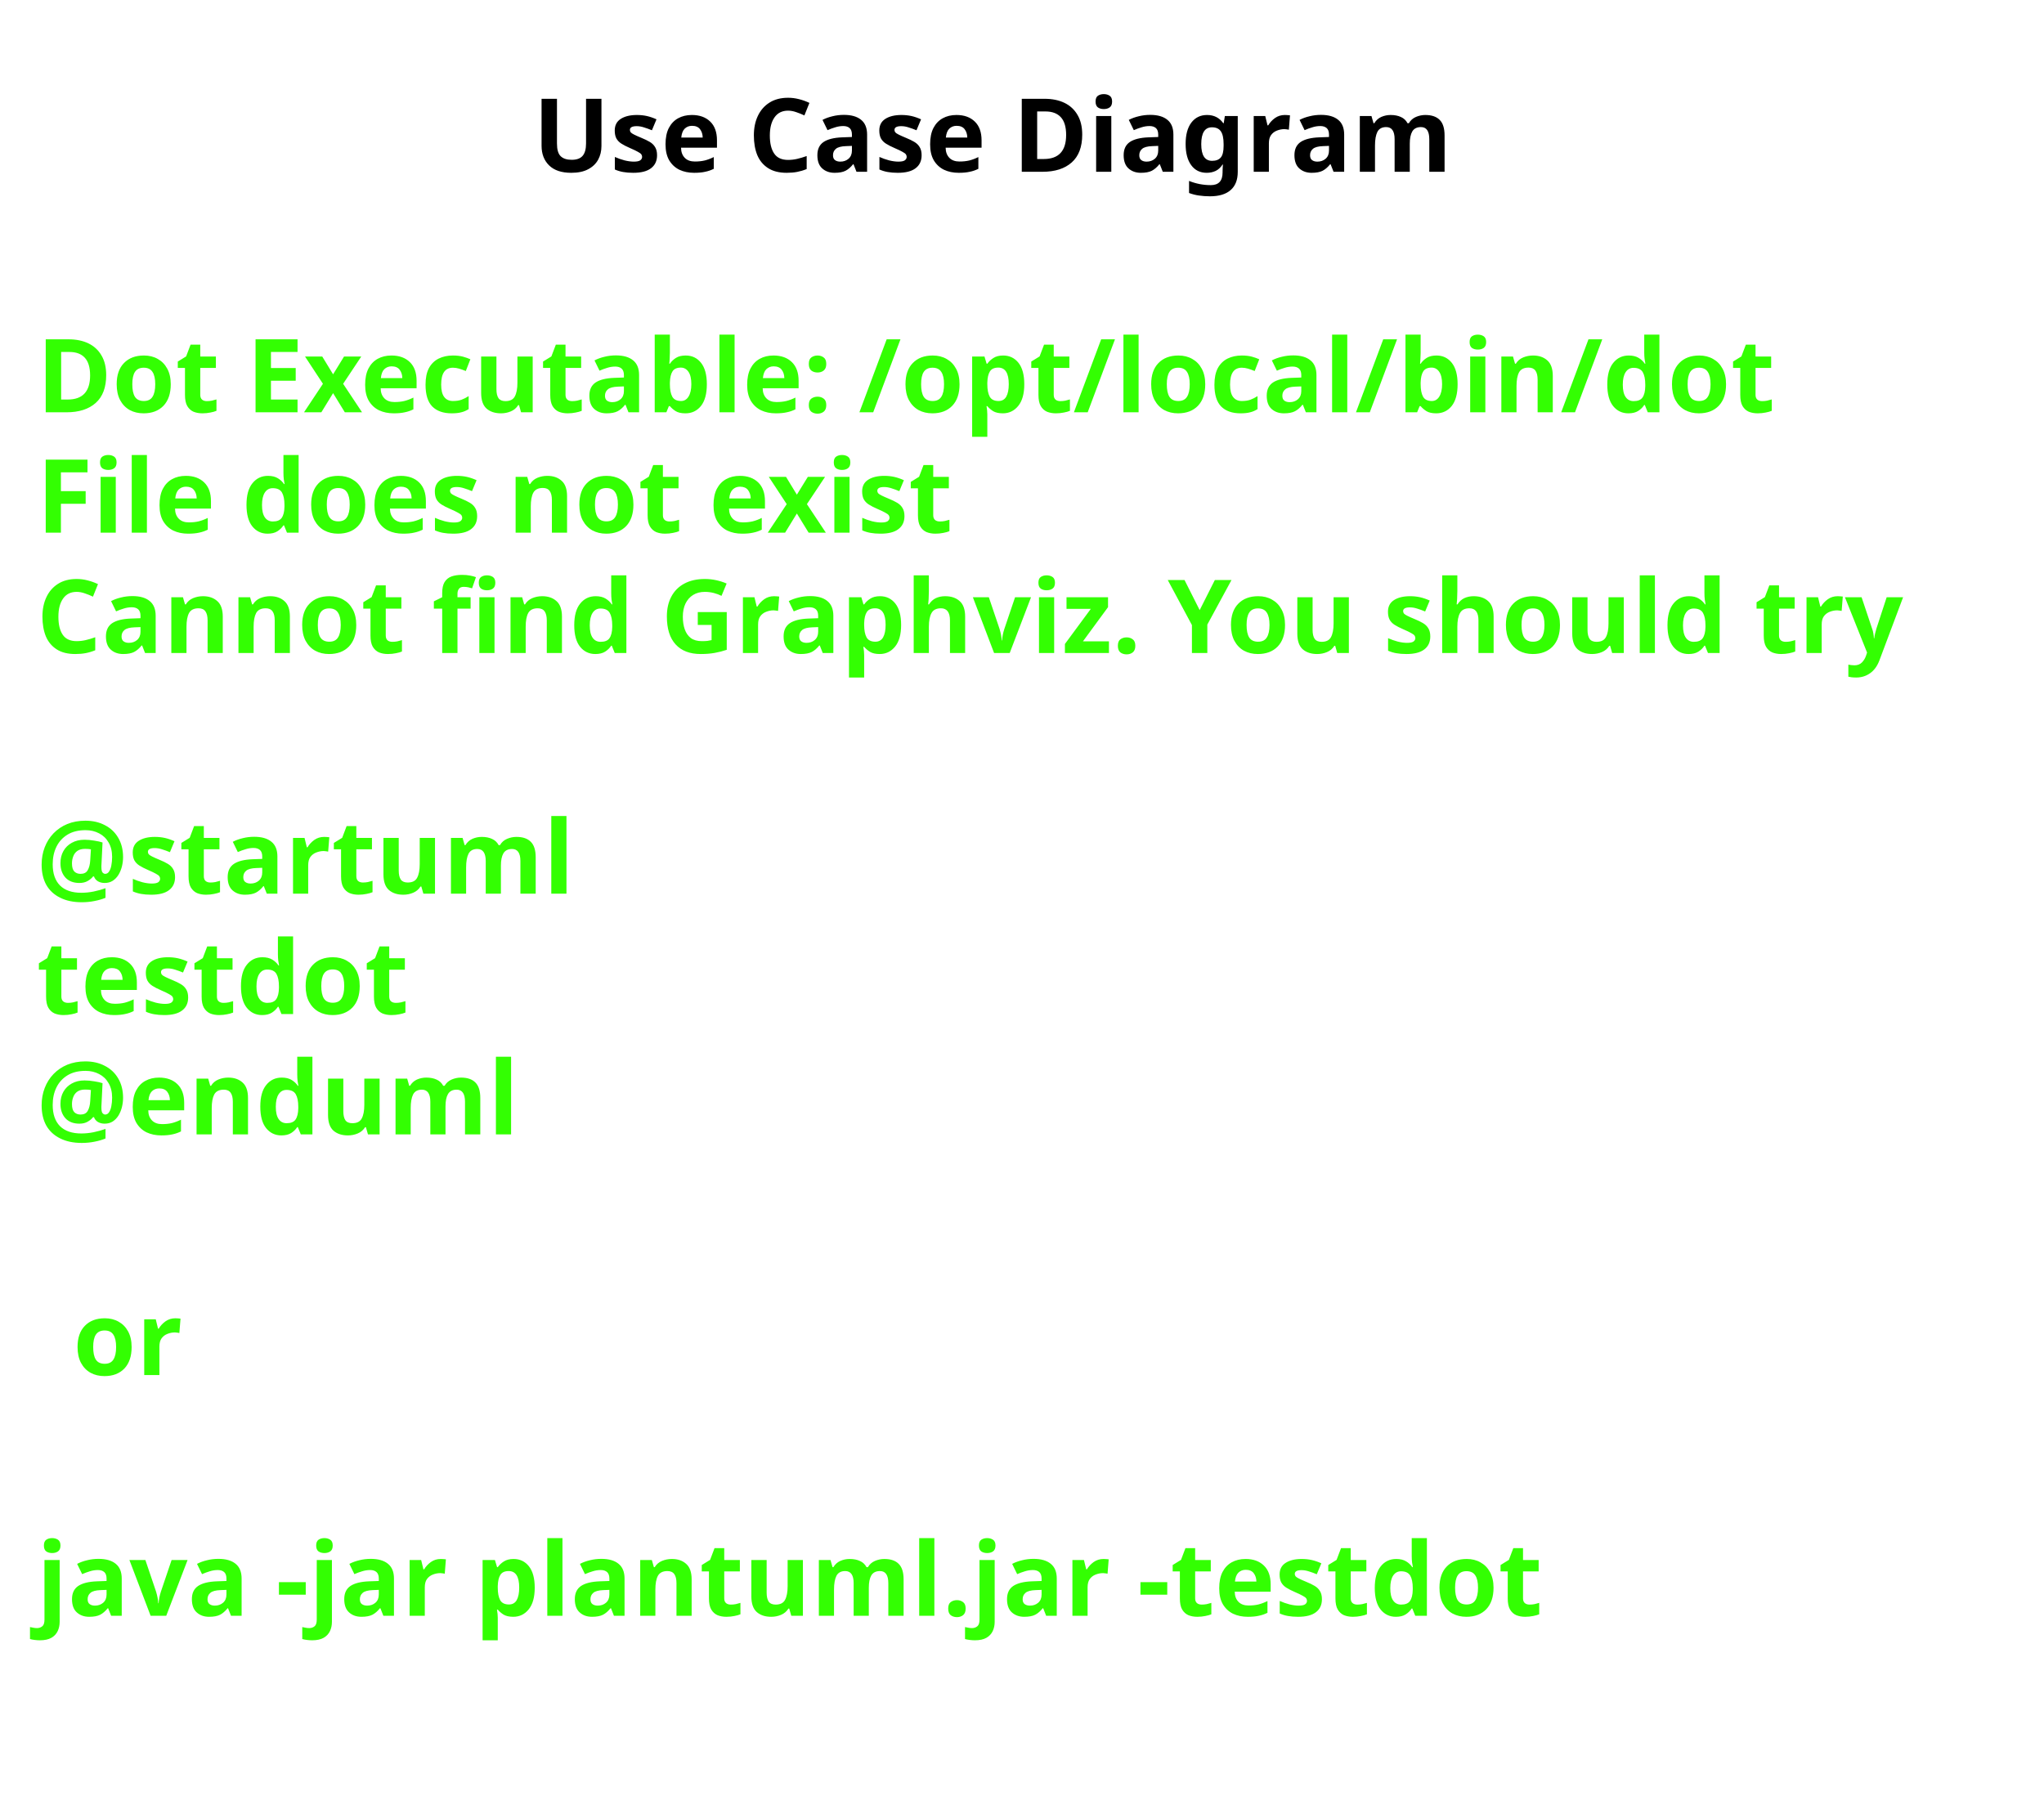
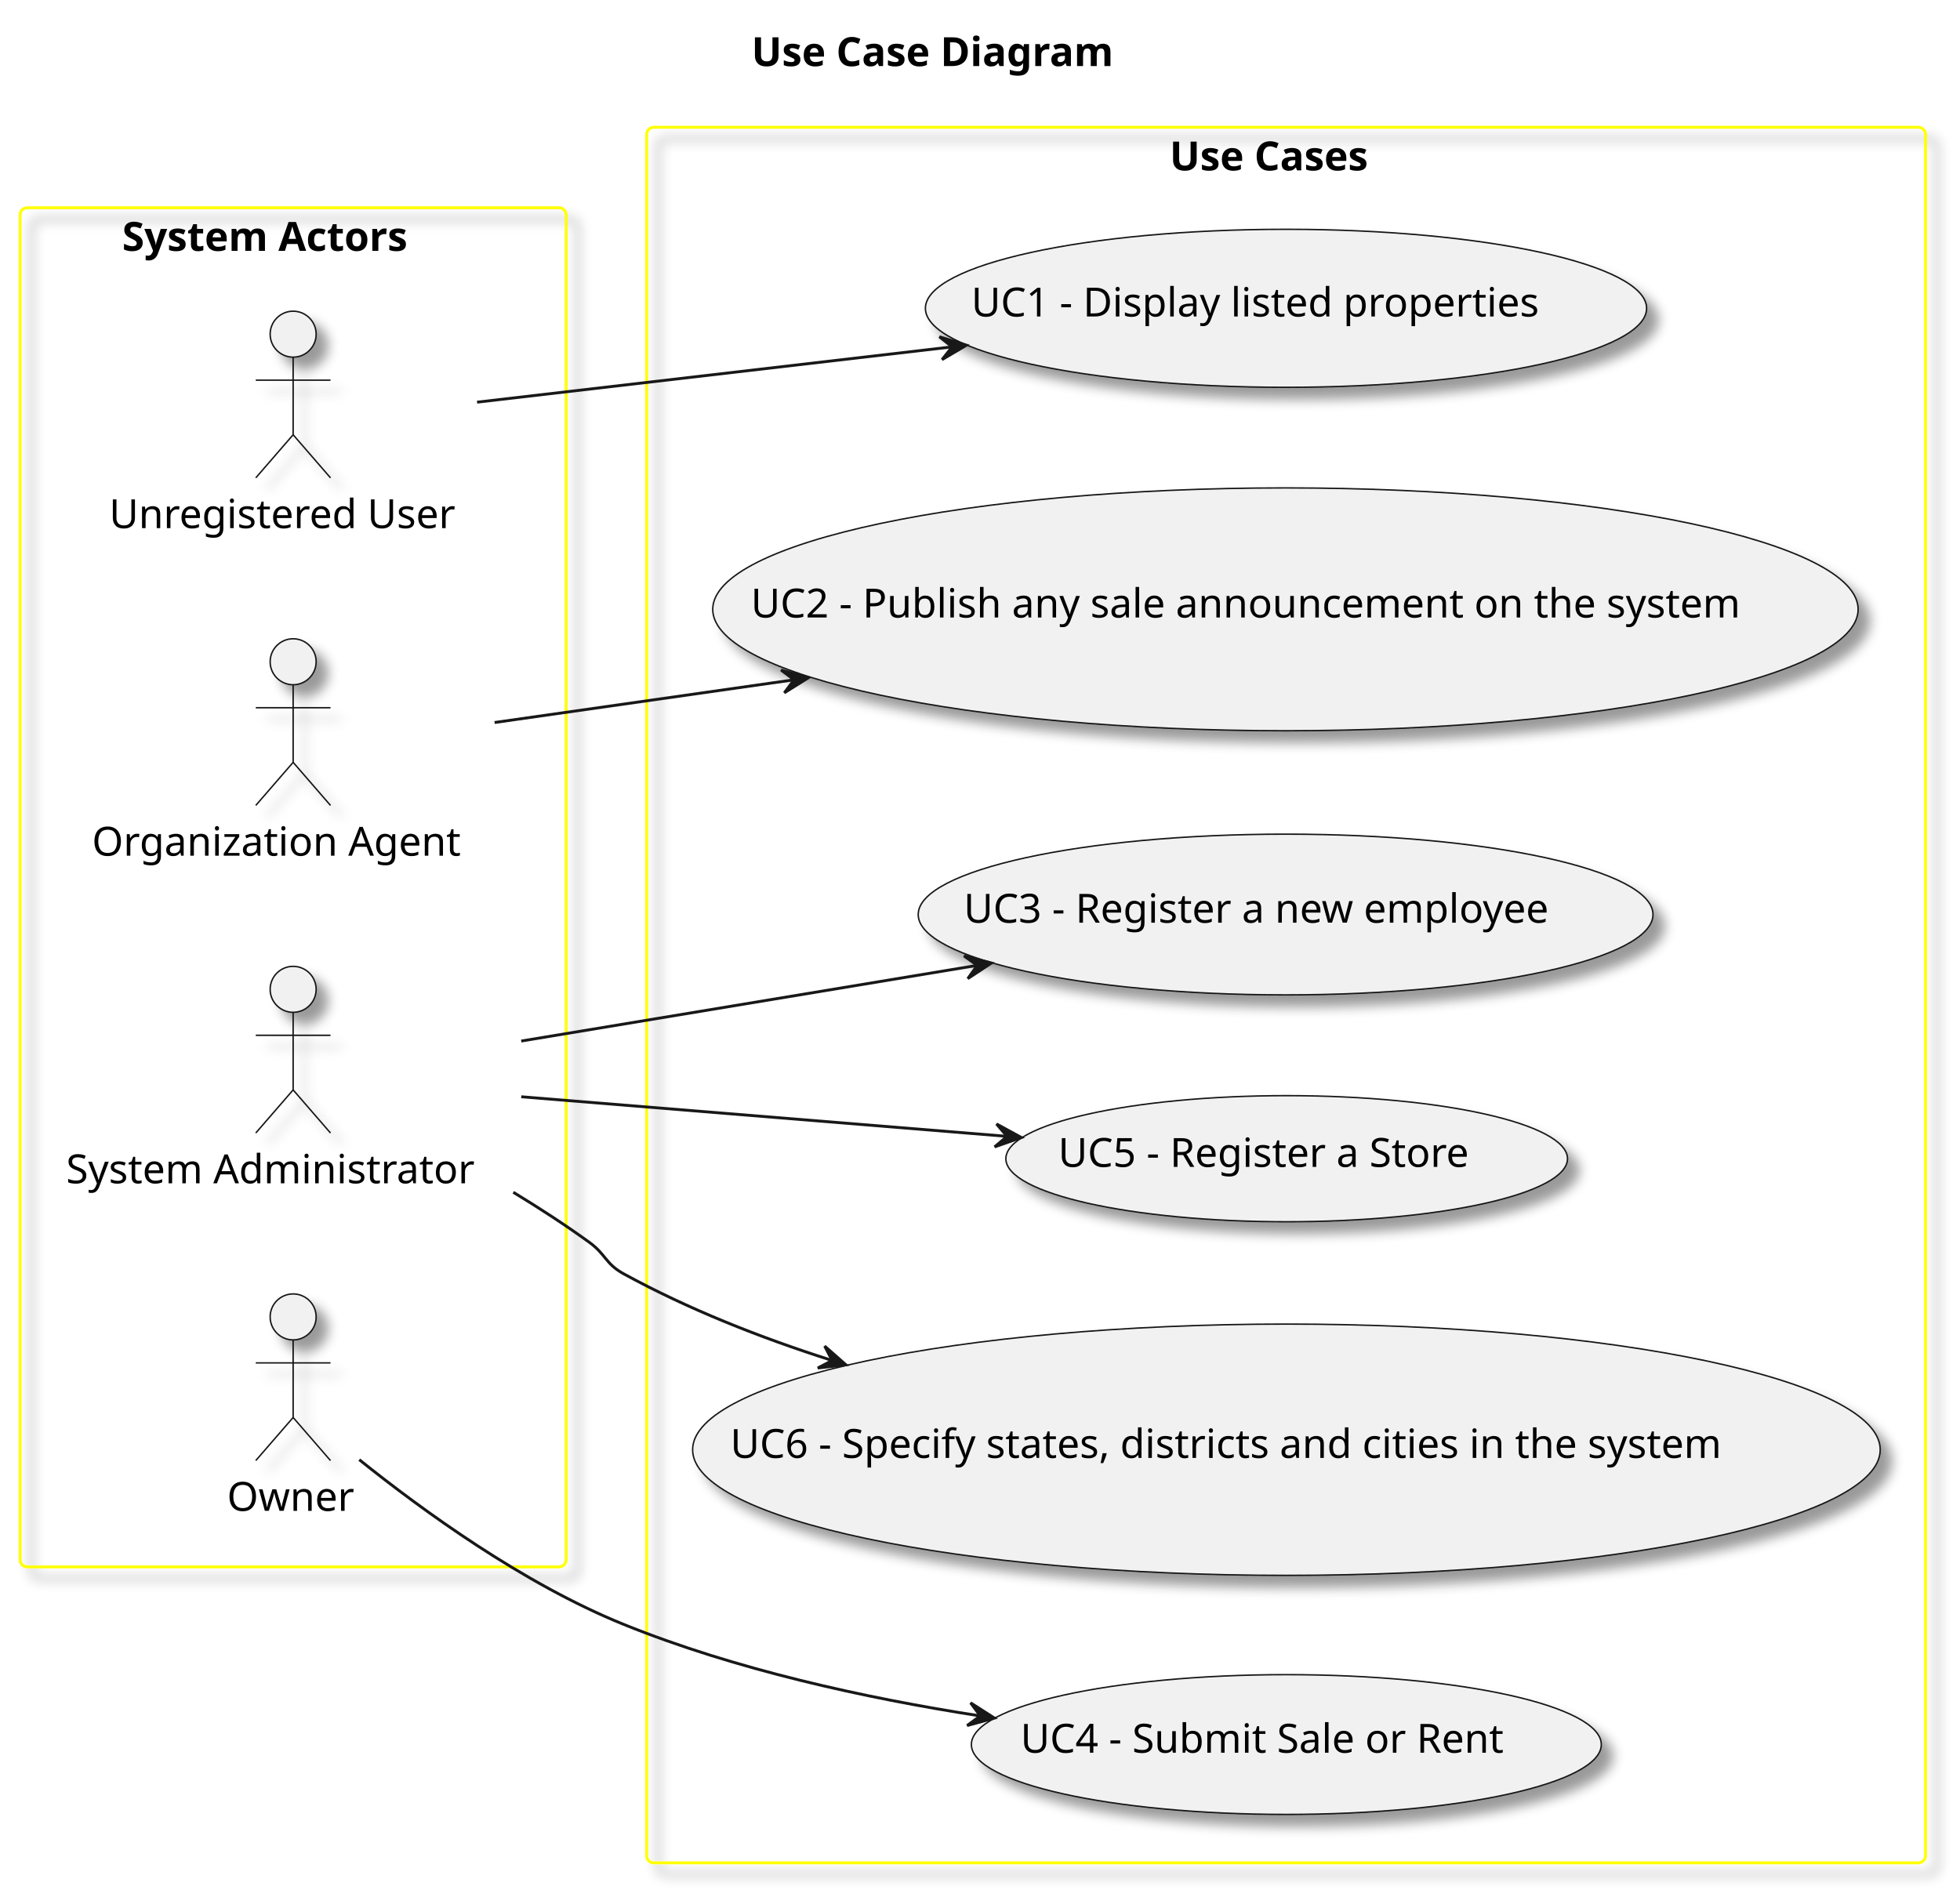
- <svg xmlns="http://www.w3.org/2000/svg" contentStyleType="text/css" height="246px" preserveAspectRatio="none" style="width:280px;height:246px;background:#FFFFFF;" version="1.1" viewBox="0 0 280 246" width="280px" zoomAndPan="magnify">
-   <defs />
+ <svg xmlns="http://www.w3.org/2000/svg" contentStyleType="text/css" height="660px" preserveAspectRatio="none" style="width:682px;height:660px;background:#FFFFFF;" version="1.1" viewBox="0 0 682 660" width="682px" zoomAndPan="magnify">
+   <defs>
+     <filter height="300%" id="f1fb2c54dt6qek" width="300%" x="-1" y="-1">
+       <feGaussianBlur result="blurOut" stdDeviation="2.0" />
+       <feColorMatrix in="blurOut" result="blurOut2" type="matrix" values="0 0 0 0 0 0 0 0 0 0 0 0 0 0 0 0 0 0 .4 0" />
+       <feOffset dx="4.0" dy="4.0" in="blurOut2" result="blurOut3" />
+       <feBlend in="SourceGraphic" in2="blurOut3" mode="normal" />
+     </filter>
+   </defs>
  <g>
-     <text fill="#000000" font-family="sans-serif" font-size="14" font-weight="bold" lengthAdjust="spacing" textLength="131" x="73" y="23.535">Use Case Diagram</text>
-     <text fill="#33FF02" font-family="sans-serif" font-size="14" font-weight="bold" lengthAdjust="spacing" textLength="252" x="5" y="56.488">Dot Executable: /opt/local/bin/dot</text>
-     <text fill="#33FF02" font-family="sans-serif" font-size="14" font-weight="bold" lengthAdjust="spacing" textLength="134" x="5" y="72.977">File does not exist</text>
-     <text fill="#33FF02" font-family="sans-serif" font-size="14" font-weight="bold" lengthAdjust="spacing" textLength="268" x="5" y="89.465">Cannot find Graphviz. You should try</text>
-     <text fill="#33FF02" font-family="sans-serif" font-size="14" font-weight="bold" lengthAdjust="spacing" textLength="5" x="5" y="105.953"> </text>
-     <text fill="#33FF02" font-family="sans-serif" font-size="14" font-weight="bold" lengthAdjust="spacing" textLength="74" x="5" y="122.441">@startuml</text>
-     <text fill="#33FF02" font-family="sans-serif" font-size="14" font-weight="bold" lengthAdjust="spacing" textLength="52" x="5" y="138.93">testdot</text>
-     <text fill="#33FF02" font-family="sans-serif" font-size="14" font-weight="bold" lengthAdjust="spacing" textLength="66" x="5" y="155.418">@enduml</text>
-     <text fill="#33FF02" font-family="sans-serif" font-size="14" font-weight="bold" lengthAdjust="spacing" textLength="5" x="5" y="171.906"> </text>
-     <text fill="#33FF02" font-family="sans-serif" font-size="14" font-weight="bold" lengthAdjust="spacing" textLength="15" x="10" y="188.394">or</text>
-     <text fill="#33FF02" font-family="sans-serif" font-size="14" font-weight="bold" lengthAdjust="spacing" textLength="5" x="5" y="204.883"> </text>
-     <text fill="#33FF02" font-family="sans-serif" font-size="14" font-weight="bold" lengthAdjust="spacing" textLength="220" x="5" y="221.371">java -jar plantuml.jar -testdot</text>
-     <text fill="#33FF02" font-family="sans-serif" font-size="14" font-weight="bold" lengthAdjust="spacing" textLength="5" x="5" y="237.859"> </text>
+     <text fill="#000000" font-family="sans-serif" font-size="14" font-weight="bold" lengthAdjust="spacing" textLength="145" x="261.5" y="22.995">Use Case Diagram</text>
+     <g id="cluster_actors">
+       <rect fill="none" filter="url(#f1fb2c54dt6qek)" height="473" rx="2.5" ry="2.5" style="stroke:#FFFF00;stroke-width:1.0;" width="190" x="7" y="72.297" />
+       <text fill="#000000" font-family="sans-serif" font-size="14" font-weight="bold" lengthAdjust="spacing" textLength="119" x="42.5" y="87.292">System Actors</text>
+     </g>
+     <g id="cluster_usecases">
+       <rect fill="none" filter="url(#f1fb2c54dt6qek)" height="604" rx="2.5" ry="2.5" style="stroke:#FFFF00;stroke-width:1.0;" width="445" x="225" y="44.297" />
+       <text fill="#000000" font-family="sans-serif" font-size="14" font-weight="bold" lengthAdjust="spacing" textLength="81" x="407" y="59.292">Use Cases</text>
+     </g>
+     <g id="elem_Unregistered User">
+       <ellipse cx="102" cy="116.297" fill="#F1F1F1" filter="url(#f1fb2c54dt6qek)" rx="8" ry="8" style="stroke:#181818;stroke-width:0.5;" />
+       <path d="M102,124.297 L102,151.297 M89,132.297 L115,132.297 M102,151.297 L89,166.297 M102,151.297 L115,166.297 " fill="none" filter="url(#f1fb2c54dt6qek)" style="stroke:#181818;stroke-width:0.5;" />
+       <text fill="#000000" font-family="sans-serif" font-size="14" lengthAdjust="spacing" textLength="128" x="38" y="183.792">Unregistered User</text>
+     </g>
+     <g id="elem_Organization Agent">
+       <ellipse cx="102" cy="230.297" fill="#F1F1F1" filter="url(#f1fb2c54dt6qek)" rx="8" ry="8" style="stroke:#181818;stroke-width:0.5;" />
+       <path d="M102,238.297 L102,265.297 M89,246.297 L115,246.297 M102,265.297 L89,280.297 M102,265.297 L115,280.297 " fill="none" filter="url(#f1fb2c54dt6qek)" style="stroke:#181818;stroke-width:0.5;" />
+       <text fill="#000000" font-family="sans-serif" font-size="14" lengthAdjust="spacing" textLength="140" x="32" y="297.792">Organization Agent</text>
+     </g>
+     <g id="elem_System Administrator">
+       <ellipse cx="102" cy="344.297" fill="#F1F1F1" filter="url(#f1fb2c54dt6qek)" rx="8" ry="8" style="stroke:#181818;stroke-width:0.5;" />
+       <path d="M102,352.297 L102,379.297 M89,360.297 L115,360.297 M102,379.297 L89,394.297 M102,379.297 L115,394.297 " fill="none" filter="url(#f1fb2c54dt6qek)" style="stroke:#181818;stroke-width:0.5;" />
+       <text fill="#000000" font-family="sans-serif" font-size="14" lengthAdjust="spacing" textLength="158" x="23" y="411.792">System Administrator</text>
+     </g>
+     <g id="elem_Owner">
+       <ellipse cx="102" cy="458.297" fill="#F1F1F1" filter="url(#f1fb2c54dt6qek)" rx="8" ry="8" style="stroke:#181818;stroke-width:0.5;" />
+       <path d="M102,466.297 L102,493.297 M89,474.297 L115,474.297 M102,493.297 L89,508.297 M102,493.297 L115,508.297 " fill="none" filter="url(#f1fb2c54dt6qek)" style="stroke:#181818;stroke-width:0.5;" />
+       <text fill="#000000" font-family="sans-serif" font-size="14" lengthAdjust="spacing" textLength="46" x="79" y="525.792">Owner</text>
+     </g>
+     <g id="elem_UC1">
+       <ellipse cx="447.475" cy="107.292" fill="#F1F1F1" filter="url(#f1fb2c54dt6qek)" rx="125.475" ry="27.495" style="stroke:#181818;stroke-width:0.5;" />
+       <text fill="#000000" font-family="sans-serif" font-size="14" lengthAdjust="spacing" textLength="219" x="337.975" y="110.139">UC1 - Display listed properties</text>
+     </g>
+     <g id="elem_UC2">
+       <ellipse cx="447.275" cy="212.052" fill="#F1F1F1" filter="url(#f1fb2c54dt6qek)" rx="199.275" ry="42.255" style="stroke:#181818;stroke-width:0.5;" />
+       <text fill="#000000" font-family="sans-serif" font-size="14" lengthAdjust="spacing" textLength="372" x="261.275" y="214.899">UC2 - Publish any sale announcement on the system</text>
+     </g>
+     <g id="elem_UC3">
+       <ellipse cx="447.336" cy="318.264" fill="#F1F1F1" filter="url(#f1fb2c54dt6qek)" rx="127.836" ry="27.967" style="stroke:#181818;stroke-width:0.5;" />
+       <text fill="#000000" font-family="sans-serif" font-size="14" lengthAdjust="spacing" textLength="224" x="335.336" y="321.111">UC3 - Register a new employee</text>
+     </g>
+     <g id="elem_UC4">
+       <ellipse cx="447.594" cy="607.116" fill="#F1F1F1" filter="url(#f1fb2c54dt6qek)" rx="109.594" ry="24.319" style="stroke:#181818;stroke-width:0.5;" />
+       <text fill="#000000" font-family="sans-serif" font-size="14" lengthAdjust="spacing" textLength="185" x="355.094" y="609.962">UC4 - Submit Sale or Rent</text>
+     </g>
+     <g id="elem_UC5">
+       <ellipse cx="447.711" cy="403.239" fill="#F1F1F1" filter="url(#f1fb2c54dt6qek)" rx="97.711" ry="21.942" style="stroke:#181818;stroke-width:0.5;" />
+       <text fill="#000000" font-family="sans-serif" font-size="14" lengthAdjust="spacing" textLength="159" x="368.211" y="406.086">UC5 - Register a Store</text>
+     </g>
+     <g id="elem_UC6">
+       <ellipse cx="447.618" cy="504.52" fill="#F1F1F1" filter="url(#f1fb2c54dt6qek)" rx="206.618" ry="43.724" style="stroke:#181818;stroke-width:0.5;" />
+       <text fill="#000000" font-family="sans-serif" font-size="14" lengthAdjust="spacing" textLength="387" x="254.118" y="507.367">UC6 - Specify states, districts and cities in the system</text>
+     </g>
+     <g id="link_Unregistered User_UC1">
+       <path d="M166.003,139.96 C212.159,134.586 276.116,127.138 331.303,120.712 " fill="none" id="Unregistered User-to-UC1" style="stroke:#181818;stroke-width:1.0;" />
+       <polygon fill="#181818" points="336.275,120.133,326.873,117.201,331.309,120.712,327.798,125.148,336.275,120.133" style="stroke:#181818;stroke-width:1.0;" />
+     </g>
+     <g id="link_Organization Agent_UC2">
+       <path d="M172.099,251.44 C202.38,247.121 239.384,241.842 276.294,236.577 " fill="none" id="Organization Agent-to-UC2" style="stroke:#181818;stroke-width:1.0;" />
+       <polygon fill="#181818" points="281.264,235.868,271.789,233.179,276.314,236.574,272.919,241.098,281.264,235.868" style="stroke:#181818;stroke-width:1.0;" />
+     </g>
+     <g id="link_System Administrator_UC3">
+       <path d="M181.375,362.291 C228.371,354.493 288.769,344.471 340.044,335.962 " fill="none" id="System Administrator-to-UC3" style="stroke:#181818;stroke-width:1.0;" />
+       <polygon fill="#181818" points="344.977,335.144,335.444,332.671,340.045,335.962,336.753,340.563,344.977,335.144" style="stroke:#181818;stroke-width:1.0;" />
+     </g>
+     <g id="link_Owner_UC4">
+       <path d="M125.011,507.985 C146.902,525.554 182.161,551.2 217,565.297 C255.899,581.037 300.899,590.916 340.692,597.1 " fill="none" id="Owner-to-UC4" style="stroke:#181818;stroke-width:1.0;" />
+       <polygon fill="#181818" points="346.02,597.911,337.725,592.601,341.077,597.158,336.52,600.51,346.02,597.911" style="stroke:#181818;stroke-width:1.0;" />
+     </g>
+     <g id="link_System Administrator_UC5">
+       <path d="M181.375,381.686 C231.537,385.775 296.965,391.108 350.273,395.453 " fill="none" id="System Administrator-to-UC5" style="stroke:#181818;stroke-width:1.0;" />
+       <polygon fill="#181818" points="355.393,395.871,346.749,391.151,350.41,395.464,346.097,399.125,355.393,395.871" style="stroke:#181818;stroke-width:1.0;" />
+     </g>
+     <g id="link_System Administrator_UC6">
+       <path d="M178.607,414.918 C187.7,420.446 196.697,426.297 205,432.297 C210.864,436.535 210.654,439.823 217,443.297 C239.376,455.546 264.342,465.438 289.34,473.396 " fill="none" id="System Administrator-to-UC6" style="stroke:#181818;stroke-width:1.0;" />
+       <polygon fill="#181818" points="294.339,474.962,286.946,468.455,289.567,473.468,284.555,476.089,294.339,474.962" style="stroke:#181818;stroke-width:1.0;" />
+     </g>
  </g>
</svg>
